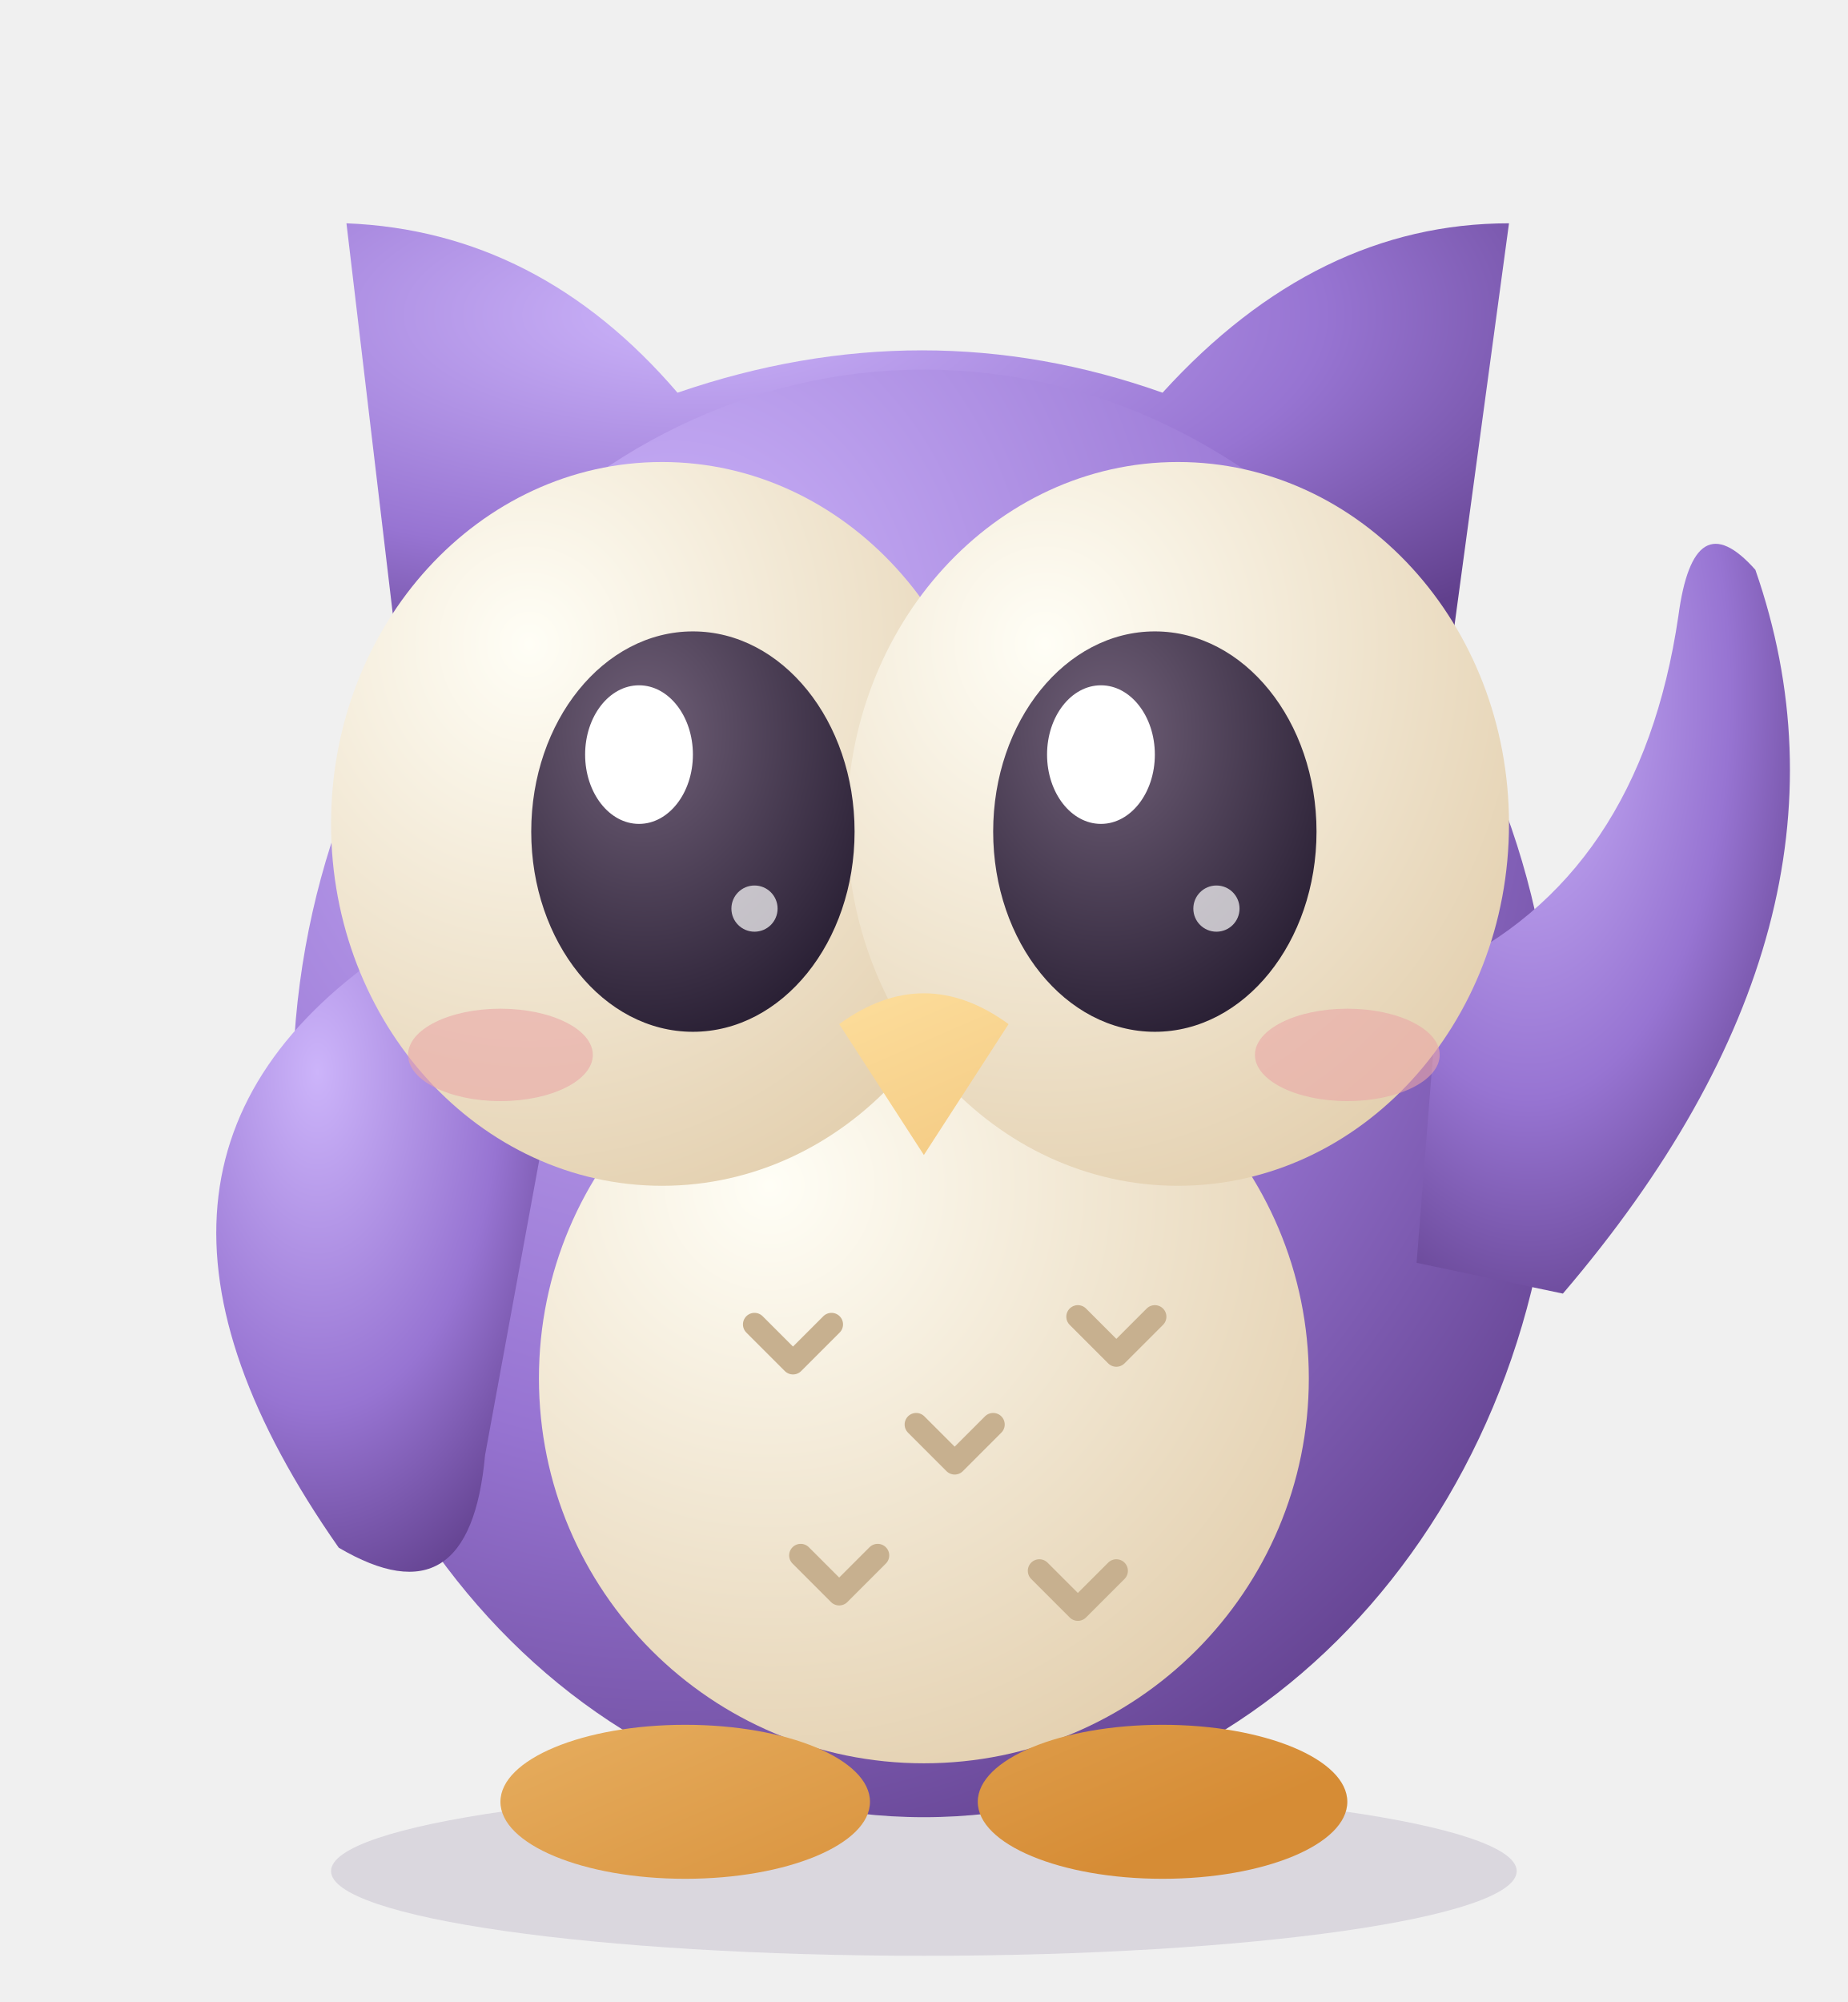
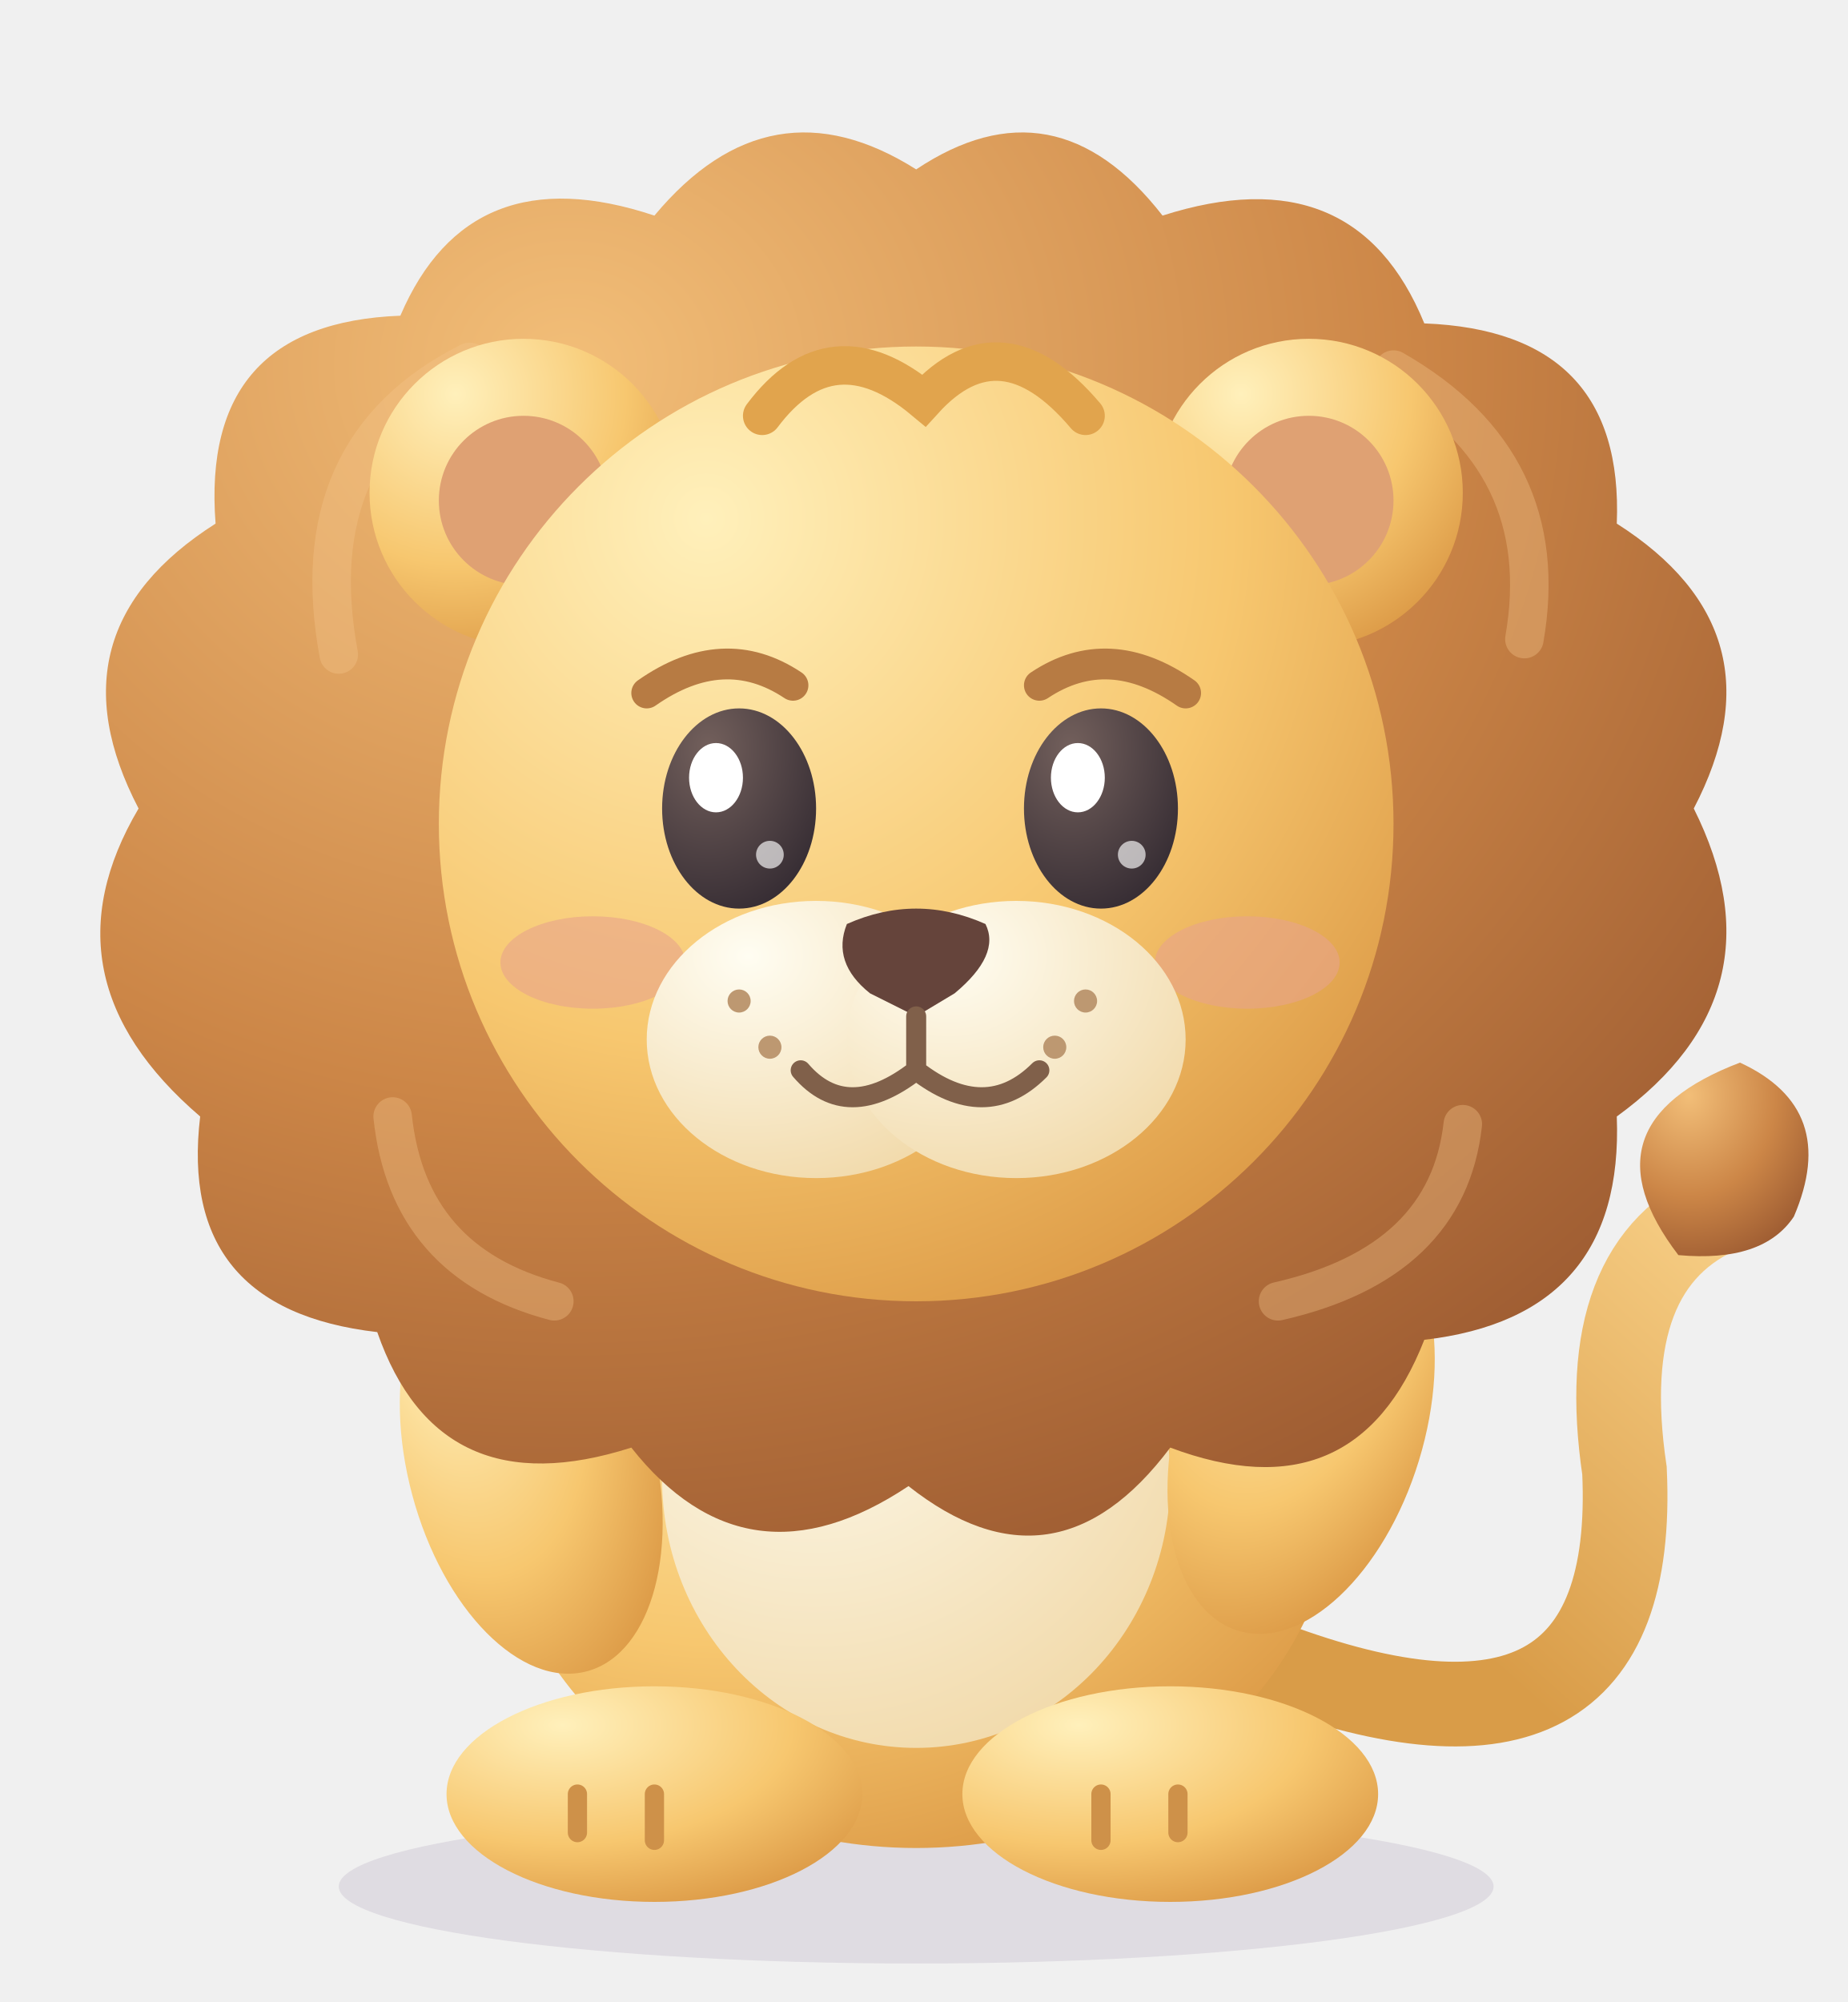
- <svg xmlns="http://www.w3.org/2000/svg" viewBox="0 0 240 260" fill="none">
+ <svg xmlns="http://www.w3.org/2000/svg" viewBox="0 0 240 260" fill="none" role="img" aria-labelledby="lion-title">
  <defs>
-     <radialGradient id="body" cx=".3" cy=".2" r=".9">
-       <stop stop-color="#ccb4fa" />
-       <stop offset=".6" stop-color="#9774d2" />
-       <stop offset="1" stop-color="#61408d" />
+     <radialGradient id="lion-gold" cx=".28" cy=".18" r=".95">
+       <stop stop-color="#fff0bb" />
+       <stop offset=".58" stop-color="#f7c76f" />
+       <stop offset="1" stop-color="#d99542" />
    </radialGradient>
-     <radialGradient id="face" cx=".3" cy=".25" r=".85">
-       <stop stop-color="#fffef6" />
-       <stop offset="1" stop-color="#e3cfae" />
+     <radialGradient id="lion-mane" cx=".29" cy=".17" r=".96">
+       <stop stop-color="#f2be78" />
+       <stop offset=".54" stop-color="#cc8647" />
+       <stop offset="1" stop-color="#97562f" />
    </radialGradient>
-     <radialGradient id="eye" cx=".35" cy=".25" r=".9">
-       <stop stop-color="#706078" />
-       <stop offset="1" stop-color="#20172b" />
+     <radialGradient id="lion-cream" cx=".3" cy=".2" r=".9">
+       <stop stop-color="#fffdf2" />
+       <stop offset="1" stop-color="#f1d9a9" />
    </radialGradient>
-     <linearGradient id="gold" x1="90" y1="130" x2="140" y2="245" gradientUnits="userSpaceOnUse">
-       <stop stop-color="#ffe2a1" />
-       <stop offset="1" stop-color="#d68c35" />
+     <radialGradient id="lion-eye" cx=".3" cy=".2" r=".9">
+       <stop stop-color="#73605c" />
+       <stop offset="1" stop-color="#342b32" />
+     </radialGradient>
+     <linearGradient id="lion-tail" x1="176" y1="200" x2="221" y2="150" gradientUnits="userSpaceOnUse">
+       <stop stop-color="#d99c48" />
+       <stop offset="1" stop-color="#f9d28a" />
    </linearGradient>
  </defs>
-   <ellipse cx="120" cy="243" rx="77" ry="11" fill="#4d386d" opacity=".14" />
-   <path d="M52 88L45 29Q70 30 88 51Q120 40 151 51Q171 29 196 29L188 88Z" fill="url(#body)" />
-   <ellipse cx="120" cy="142" rx="82" ry="94" fill="url(#body)" />
-   <ellipse cx="120" cy="179" rx="50" ry="50" fill="url(#face)" />
-   <path d="M51 123Q9 151 44 201Q61 211 63 189L72 140" fill="url(#body)" />
-   <path d="M187 126Q213 114 218 80Q220 65 228 74Q244 120 203 168L184 164" fill="url(#body)" />
-   <ellipse cx="86" cy="107" rx="43" ry="47" fill="url(#face)" />
-   <ellipse cx="153" cy="107" rx="43" ry="47" fill="url(#face)" />
-   <ellipse cx="90" cy="108" rx="21" ry="26" fill="url(#eye)" />
-   <ellipse cx="150" cy="108" rx="21" ry="26" fill="url(#eye)" />
-   <ellipse cx="83" cy="98" rx="7" ry="9" fill="#fff" />
-   <ellipse cx="143" cy="98" rx="7" ry="9" fill="#fff" />
-   <circle cx="98" cy="118" r="3" fill="#fff" opacity=".7" />
-   <circle cx="158" cy="118" r="3" fill="#fff" opacity=".7" />
-   <ellipse cx="65" cy="137" rx="12" ry="6" fill="#e9a6a7" opacity=".6" />
-   <ellipse cx="175" cy="137" rx="12" ry="6" fill="#e9a6a7" opacity=".6" />
-   <path d="M109 133Q120 125 131 133L120 150Z" fill="url(#gold)" />
-   <path d="M98 172L103 177L108 172M119 185L124 190L129 185M140 171L145 176L150 171M104 202L109 207L114 202M135 204L140 209L145 204" stroke="#c7b08f" stroke-width="3" stroke-linecap="round" stroke-linejoin="round" />
-   <ellipse cx="89" cy="234" rx="24" ry="10" fill="url(#gold)" />
-   <ellipse cx="151" cy="234" rx="24" ry="10" fill="url(#gold)" />
+   <ellipse cx="119" cy="245" rx="75" ry="10" fill="#604575" opacity=".12" />
+   <path d="M165 216Q213 234 211 191Q207 164 224 157" stroke="url(#lion-tail)" stroke-width="11" stroke-linecap="round" />
+   <path d="M218 163Q205 146 226 138Q239 144 233 158Q229 164 218 163" fill="url(#lion-mane)" />
+   <ellipse cx="119" cy="191" rx="55" ry="49" fill="url(#lion-gold)" />
+   <ellipse cx="119" cy="192" rx="33" ry="35" fill="url(#lion-cream)" />
+   <ellipse cx="69" cy="190" rx="16" ry="28" fill="url(#lion-gold)" transform="rotate(-15 69 190)" />
+   <ellipse cx="169" cy="185" rx="16" ry="28" fill="url(#lion-gold)" transform="rotate(17 169 185)" />
+   <ellipse cx="85" cy="233" rx="27" ry="14" fill="url(#lion-gold)" />
+   <ellipse cx="152" cy="233" rx="27" ry="14" fill="url(#lion-gold)" />
+   <path d="M75 233V238M85 233V239M143 233V239M153 233V238" stroke="#ce9149" stroke-width="2.5" stroke-linecap="round" />
+   <path d="M119 22Q137 10 151 28Q176 20 185 42Q211 43 210 68Q232 82 220 105Q232 129 210 145Q211 171 185 174Q176 197 152 188Q137 208 118 193Q97 207 82 188Q57 196 49 173Q23 170 26 145Q5 127 18 105Q6 82 28 68Q26 42 52 41Q61 20 85 28Q100 10 119 22Z" fill="url(#lion-mane)" />
+   <path d="M44 85Q39 58 61 47M181 48Q202 60 198 83M51 145Q53 164 72 169M166 169Q188 164 190 146" stroke="#f5c58b" stroke-width="5" stroke-linecap="round" opacity=".36" />
+   <circle cx="68" cy="64" r="20" fill="url(#lion-gold)" />
+   <circle cx="170" cy="64" r="20" fill="url(#lion-gold)" />
+   <circle cx="68" cy="65" r="11" fill="#dfa173" />
+   <circle cx="170" cy="65" r="11" fill="#dfa173" />
+   <ellipse cx="119" cy="107" rx="62" ry="62" fill="url(#lion-gold)" />
+   <path d="M99 54Q108 42 120 52Q130 41 141 54" stroke="#e1a44d" stroke-width="5" stroke-linecap="round" />
+   <path d="M84 90Q94 83 103 89M135 89Q144 83 154 90" stroke="#b77b43" stroke-width="4" stroke-linecap="round" />
+   <ellipse cx="96" cy="105" rx="10" ry="13" fill="url(#lion-eye)" />
+   <ellipse cx="143" cy="105" rx="10" ry="13" fill="url(#lion-eye)" />
+   <ellipse cx="93" cy="101" rx="3.5" ry="4.5" fill="#fff" />
+   <ellipse cx="140" cy="101" rx="3.5" ry="4.5" fill="#fff" />
+   <circle cx="100" cy="111" r="1.8" fill="#fff" opacity=".65" />
+   <circle cx="147" cy="111" r="1.8" fill="#fff" opacity=".65" />
+   <ellipse cx="77" cy="125" rx="12" ry="6" fill="#e7a38a" opacity=".6" />
+   <ellipse cx="162" cy="125" rx="12" ry="6" fill="#e7a38a" opacity=".6" />
+   <ellipse cx="106" cy="135" rx="22" ry="18" fill="url(#lion-cream)" />
+   <ellipse cx="132" cy="135" rx="22" ry="18" fill="url(#lion-cream)" />
+   <path d="M110 120Q119 116 128 120Q130 124 124 129L119 132L113 129Q108 125 110 120Z" fill="#65443b" />
+   <path d="M119 132V139M104 139Q110 146 119 139Q128 146 135 139" stroke="#80604a" stroke-width="2.6" stroke-linecap="round" stroke-linejoin="round" />
+   <circle cx="96" cy="130" r="1.5" fill="#bd9871" />
+   <circle cx="100" cy="136" r="1.5" fill="#bd9871" />
+   <circle cx="141" cy="130" r="1.5" fill="#bd9871" />
+   <circle cx="137" cy="136" r="1.5" fill="#bd9871" />
</svg>
